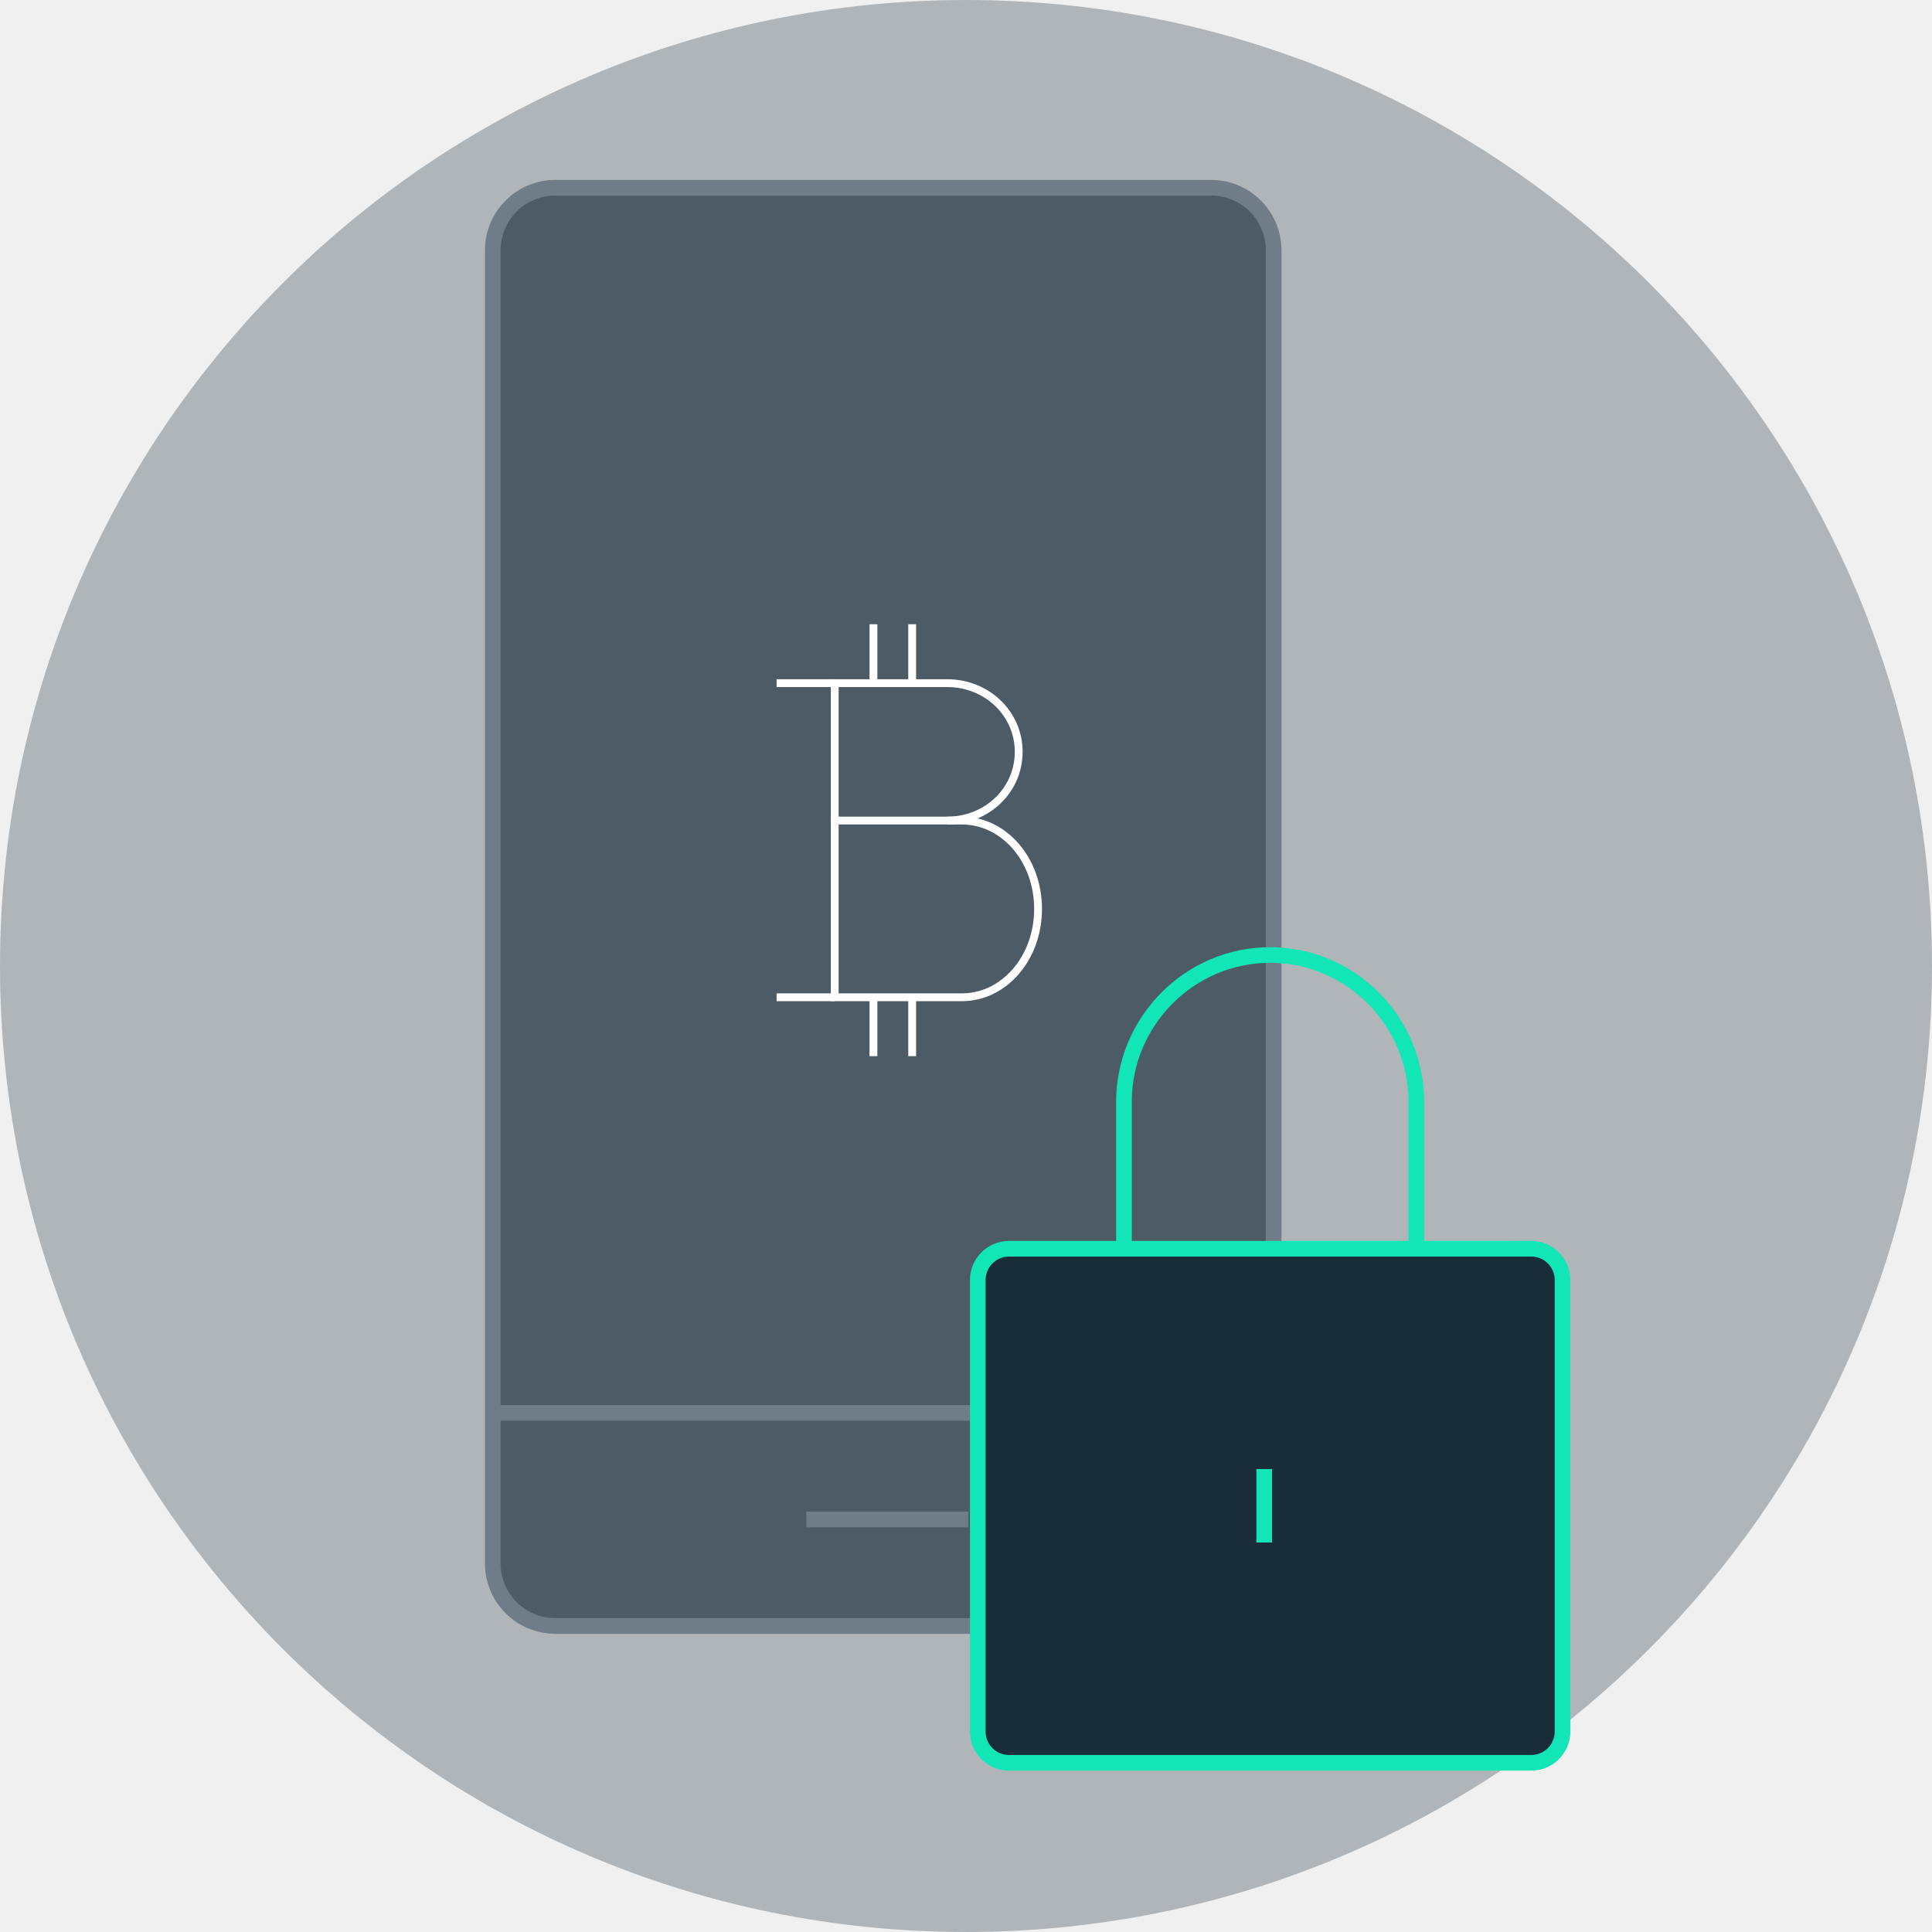
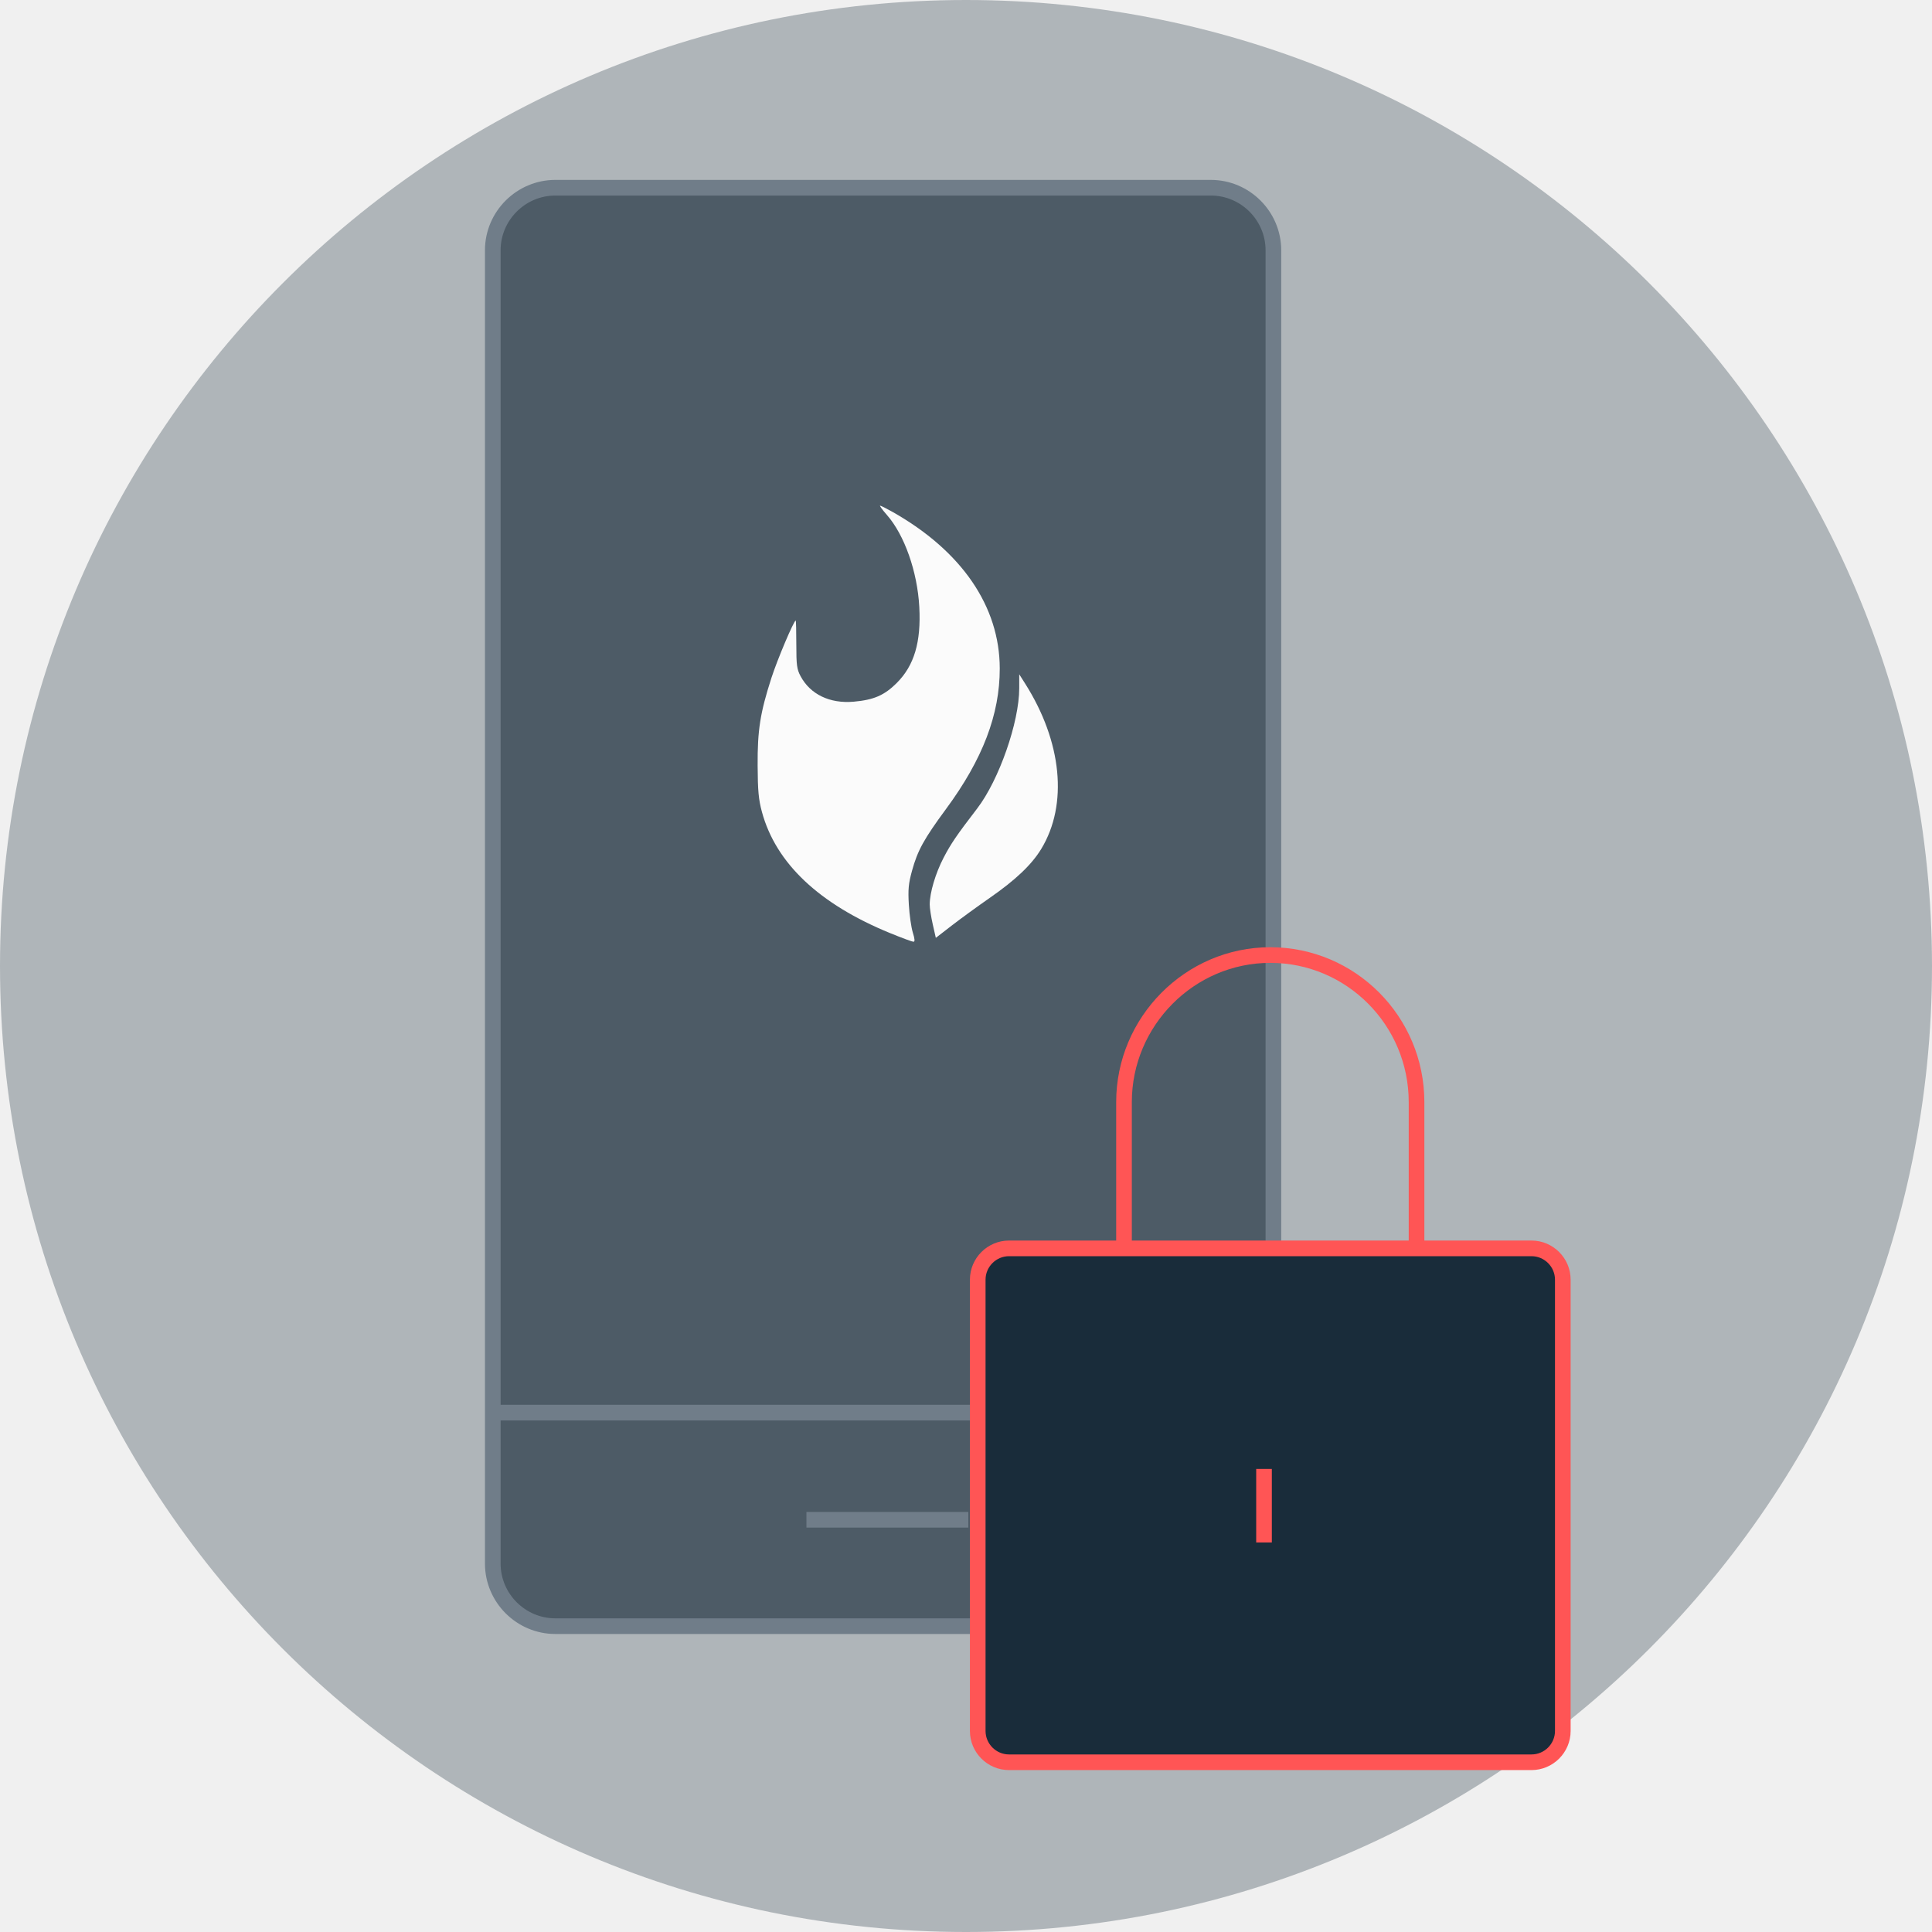
- <svg xmlns="http://www.w3.org/2000/svg" width="247px" height="247px" viewBox="0 0 247 247" version="1.1">
-   <defs>
-     <linearGradient x1="50%" y1="0%" x2="50%" y2="89.467%" id="linearGradient-1">
-       <stop stop-color="#192C3A" offset="0%" />
-       <stop stop-color="#192C3A" offset="100%" />
-     </linearGradient>
-   </defs>
-   <g id="Page-1" stroke="none" stroke-width="1" fill="none" fill-rule="evenodd">
-     <g id="tour-control">
-       <g id="Onboarding">
-         <g id="0.2.3---Tour-3">
-           <g id="bg-3">
-             <path d="M123.5,247 C191.707,247 247,191.707 247,123.5 C247,55.293 191.707,1.42108547e-14 123.5,1.42108547e-14 C55.293,1.42108547e-14 1.42108547e-14,55.293 1.42108547e-14,123.5 C1.42108547e-14,191.707 55.293,247 123.5,247 Z" id="Oval-2" fill="url(#linearGradient-1)" fill-rule="nonzero" opacity="0.3" />
-             <rect id="Combined-Shape" stroke="#707D89" stroke-width="2" fill-opacity="0.65" fill="#192C3A" fill-rule="nonzero" x="63" y="24" width="99.831" height="183.875" rx="8" />
-             <path d="M63.52,180.635 L162.311,180.635" id="Line" stroke="#707D89" stroke-width="2" stroke-linecap="square" />
-             <path d="M104.076,194.255 L122.795,194.255" id="Line" stroke="#707D89" stroke-width="2" stroke-linecap="square" />
-             <g id="Group-4" transform="translate(98, 79)" stroke="#FFFFFF">
-               <g id="top-up">
-                 <g id="shopping-48px-outline_bitcoin" transform="translate(0.666667, 0.180606)">
-                   <g id="Group" transform="translate(0.619048, 0.627502)">
-                     <path d="M12.381,0 L12.381,7.53" id="Shape" />
-                     <path d="M17.333,0 L17.333,7.53" id="Shape" />
-                     <path d="M12.381,47.69 L12.381,55.22" id="Shape" />
-                     <path d="M17.333,47.69 L17.333,55.22" id="Shape" />
-                     <path d="M0,47.69 L7.429,47.69" id="Shape-Copy" />
-                     <path d="M0,7.53 L7.429,7.53" id="Shape-Copy-2" />
-                     <path d="M7.429,25.1 L7.429,7.53 L21.804,7.53 C26.901,7.53 30.952,11.421 30.952,16.315 C30.952,21.21 26.901,25.1 21.804,25.1" id="Shape" />
-                     <path d="M7.429,47.69 L7.429,25.1 L23.679,25.1 C29.095,25.1 33.429,30.12 33.429,36.395 C33.429,42.67 29.095,47.69 23.679,47.69 L7.429,47.69 Z" id="Shape" />
-                   </g>
-                 </g>
-               </g>
-             </g>
-             <g id="Group-3" transform="translate(125, 122)" stroke="#12E5B6" stroke-width="2">
-               <rect id="Rectangle-path" fill="#192C3A" fill-rule="nonzero" x="0.005" y="37.648" width="74.76" height="65.721" rx="4" />
-               <path d="M18.695,37.648 L18.695,18.871 C18.695,8.543 27.106,0.093 37.385,0.093 L37.385,0.093 C47.665,0.093 56.076,8.543 56.076,18.871 L56.076,37.648" id="Shape" />
-               <path d="M36.63,65.815 L36.63,75.203" id="Shape" fill="#F9F9F9" fill-rule="nonzero" />
-             </g>
-           </g>
-         </g>
+ <svg xmlns="http://www.w3.org/2000/svg" version="1.1" id="Layer_1" x="0px" y="0px" viewBox="0 0 247 247" style="enable-background:new 0 0 247 247;" xml:space="preserve">
+   <defs id="defs1117" />
+   <style type="text/css" id="style1090">
+ 	.st0{opacity:0.3;fill:url(#Oval-2_1_);enable-background:new    ;}
+ 	.st1{fill:#192C3A;fill-opacity:0.65;stroke:#707D89;stroke-width:2;}
+ 	.st2{fill:none;stroke:#707D89;stroke-width:2;stroke-linecap:square;}
+ 	.st3{fill:#192C3A;stroke:#0069B6;stroke-width:2;}
+ 	.st4{fill:none;stroke:#0069B6;stroke-width:2;}
+ 	.st5{fill:#F9F9F9;stroke:#0069B6;stroke-width:2;}
+ 	.st6{fill:#FFFFFF;}
+ </style>
+   <g id="_x30_.2.3---Tour-3">
+     <g id="bg-3">
+       <linearGradient id="Oval-2_1_" gradientUnits="userSpaceOnUse" x1="-622.966" y1="871.466" x2="-622.966" y2="870.571" gradientTransform="matrix(247 0 0 -247 153996 215252)">
+         <stop offset="0" style="stop-color:#192C3A" id="stop1096" />
+         <stop offset="1" style="stop-color:#192C3A" id="stop1098" />
+       </linearGradient>
+       <path id="Oval-2" class="st0" d="M123.5,247c68.2,0,123.5-55.3,123.5-123.5S191.7,0,123.5,0S0,55.3,0,123.5S55.3,247,123.5,247z" />
+       <path id="Combined-Shape" class="st1" d="M71,24h83.8c4.4,0,8,3.6,8,8v167.9c0,4.4-3.6,8-8,8H71c-4.4,0-8-3.6-8-8V32    C63,27.6,66.6,24,71,24z" />
+       <path id="Line" class="st2" d="M63.5,180.6h98.8" />
+       <path id="Line_1_" class="st2" d="M104.1,194.3h18.7" />
+       <g id="Group-3" transform="translate(125, 122)">
+         <path id="Rectangle-path" class="st3" d="M4,37.6h66.8c2.2,0,4,1.8,4,4v57.7c0,2.2-1.8,4-4,4H4c-2.2,0-4-1.8-4-4V41.6     C0,39.4,1.8,37.6,4,37.6z" style="stroke:#ff5555;stroke-opacity:1" />
+         <path id="Shape_6_" class="st4" d="M18.7,37.6V18.9c0-10.3,8.4-18.8,18.7-18.8l0,0c10.3,0,18.7,8.4,18.7,18.8v18.8" style="stroke:#ff5555;stroke-opacity:1" />
+         <path id="Shape_7_" class="st5" d="M36.6,65.8v9.4" style="stroke:#ff5555;stroke-opacity:1" />
      </g>
    </g>
  </g>
+   <path style="fill:#ffffff;fill-opacity:0.975;stroke-width:0.249" d="m 112.52,64.649 c -0.098,0 0.291,0.531 0.862,1.18 2.248,2.554 3.904,7.253 4.147,11.764 0.242,4.492 -0.646,7.49 -2.882,9.723 -1.578,1.577 -2.938,2.168 -5.51,2.393 -3.042,0.267 -5.54,-0.933 -6.784,-3.258 -0.476,-0.89 -0.546,-1.406 -0.546,-4.068 0,-1.677 -0.035,-3.049 -0.078,-3.049 -0.238,0 -2.35,4.99 -3.108,7.342 -1.437,4.461 -1.785,6.678 -1.76,11.2 0.018,3.228 0.122,4.349 0.549,5.923 1.782,6.567 7.309,11.787 16.429,15.513 1.46,0.596 2.784,1.085 2.941,1.087 0.205,0.002 0.181,-0.334 -0.081,-1.18 -0.201,-0.65 -0.429,-2.246 -0.506,-3.547 -0.116,-1.96 -0.046,-2.703 0.405,-4.347 0.71,-2.588 1.526,-4.07 4.35,-7.9 4.685,-6.355 6.872,-12.074 6.867,-17.959 -0.006,-7.934 -4.862,-15.023 -13.718,-20.027 -0.77,-0.435 -1.479,-0.791 -1.577,-0.791 z" id="path5712" />
+   <path style="fill:#ffffff;fill-opacity:0.975;stroke-width:0.249" d="m 130.306,86.206 v 1.774 c 0,4.349 -2.586,11.745 -5.381,15.389 -2.625,3.422 -3.353,4.489 -4.291,6.292 -1.032,1.983 -1.766,4.455 -1.773,5.963 -0.002,0.452 0.173,1.599 0.389,2.549 l 0.392,1.728 2.034,-1.572 c 1.119,-0.865 3.311,-2.46 4.872,-3.545 3.313,-2.303 5.36,-4.252 6.577,-6.26 3.438,-5.673 2.653,-13.69 -2.068,-21.134 z" id="path5665" />
</svg>
